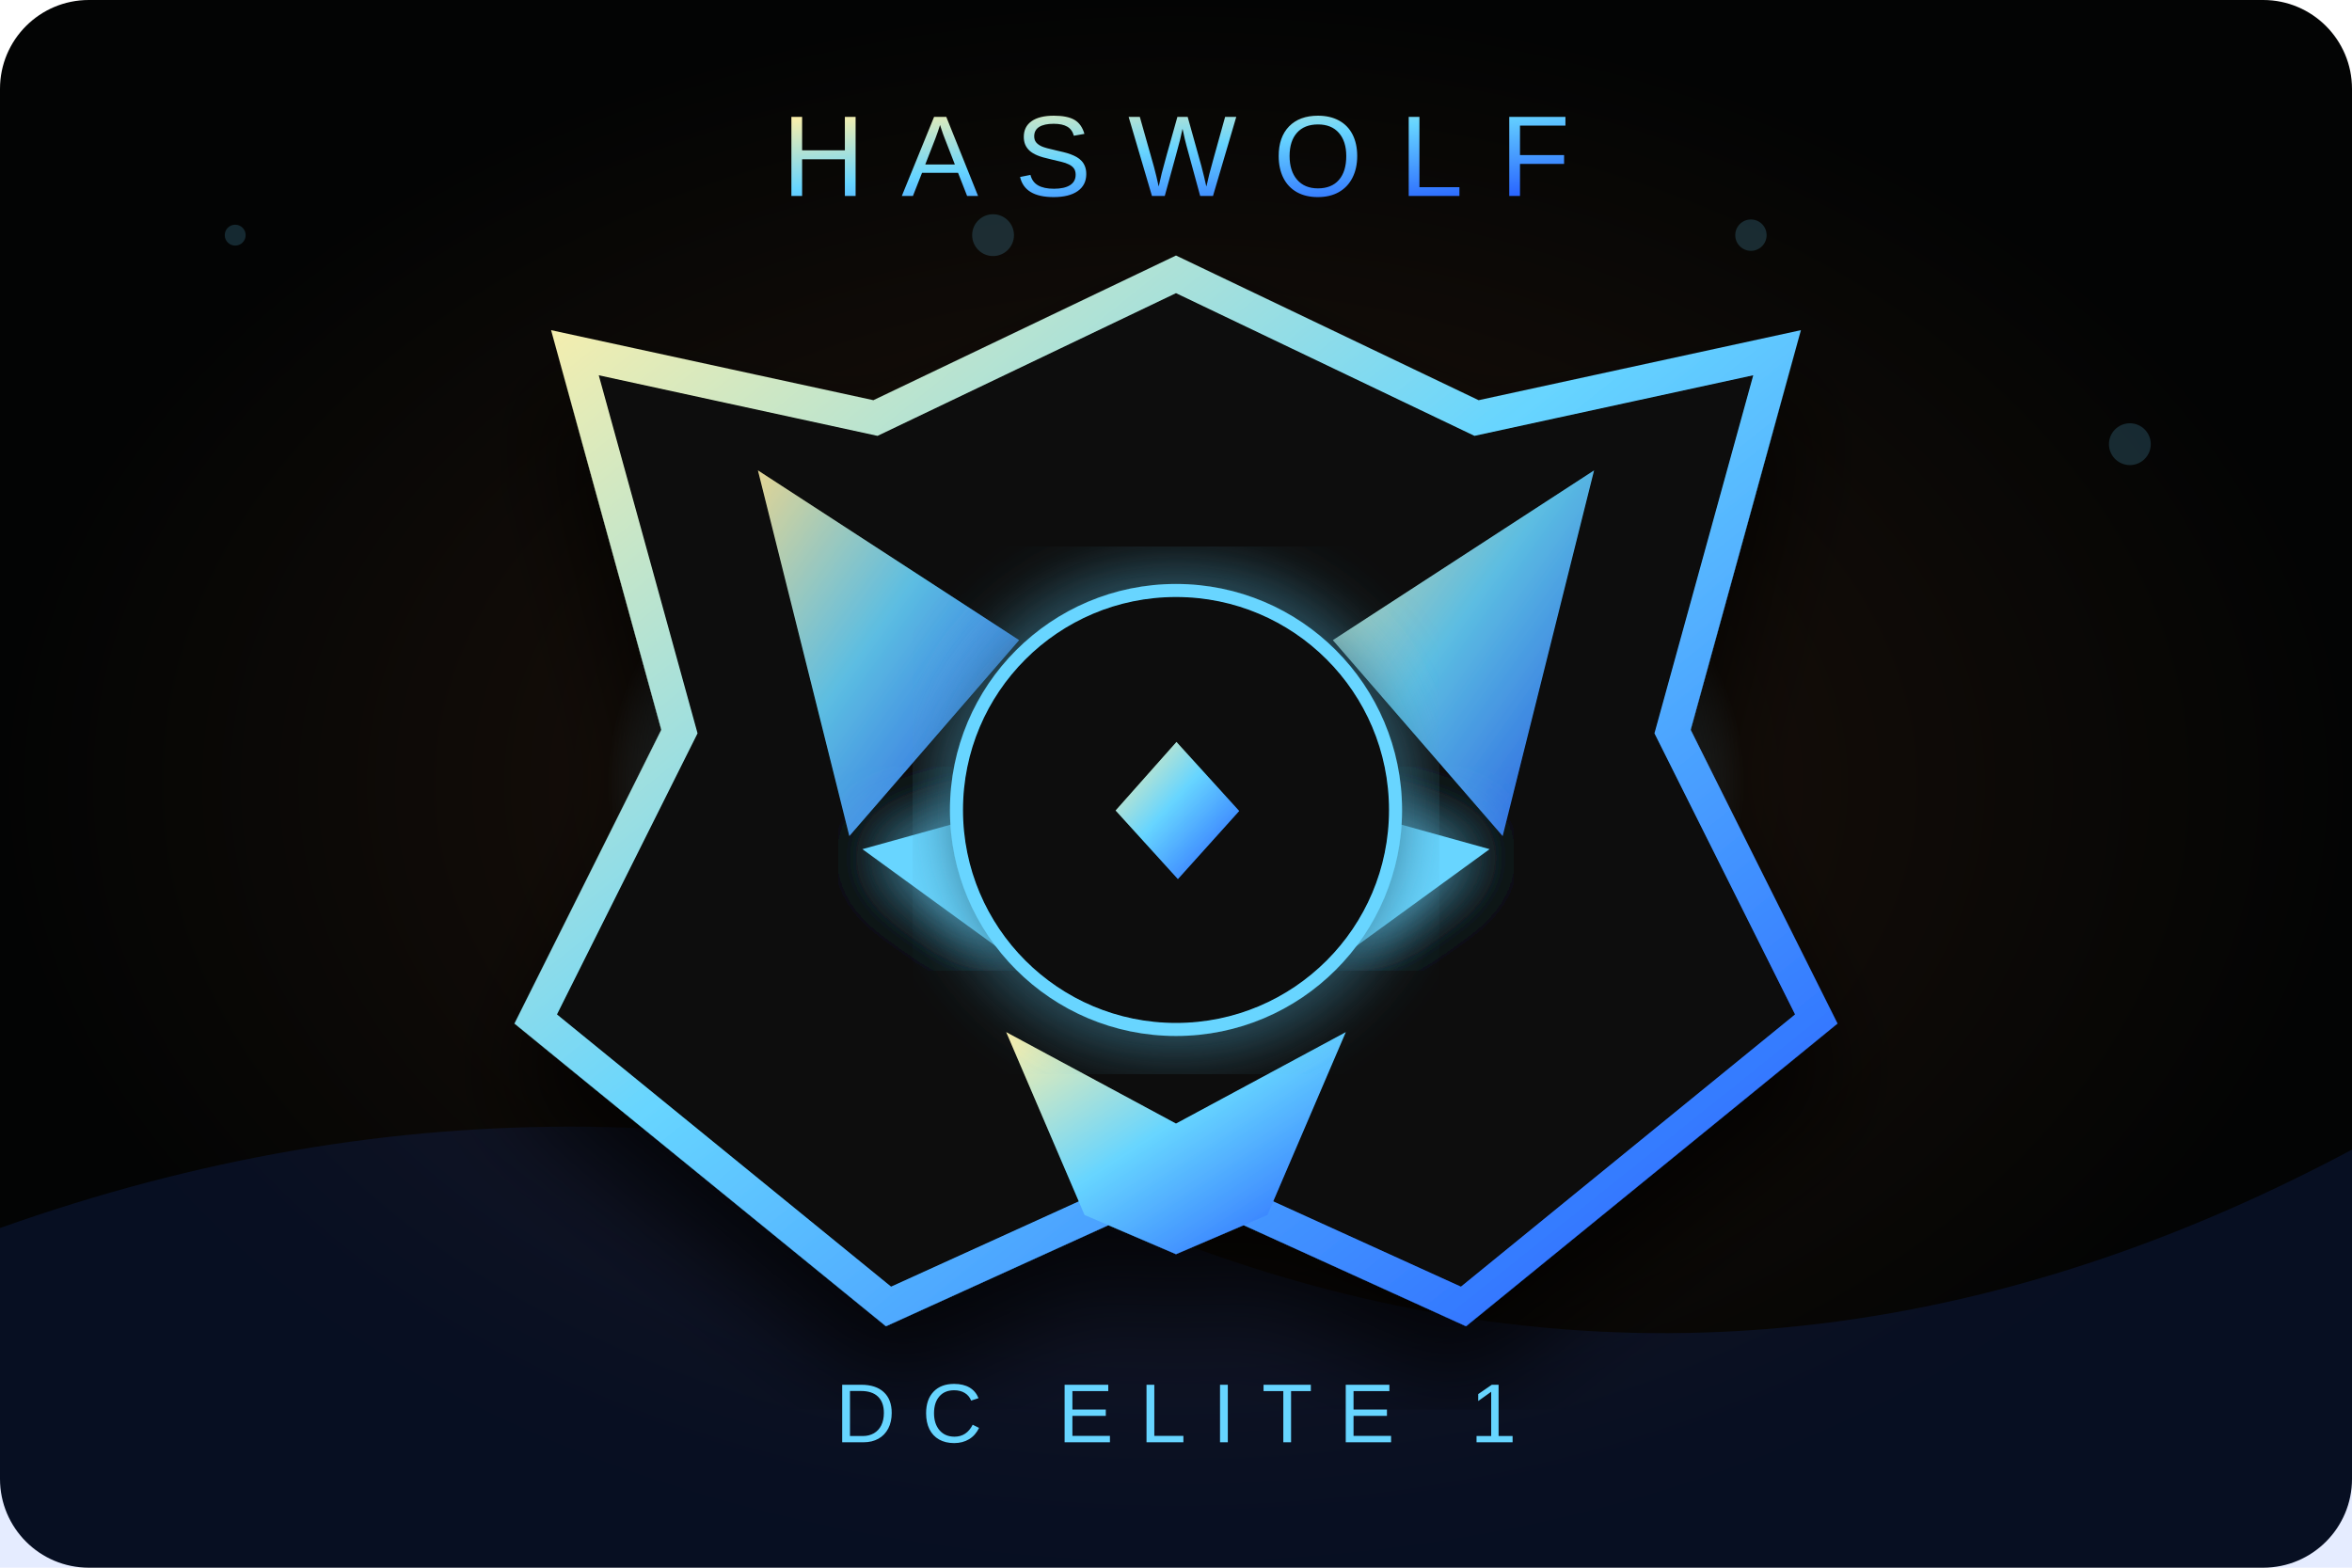
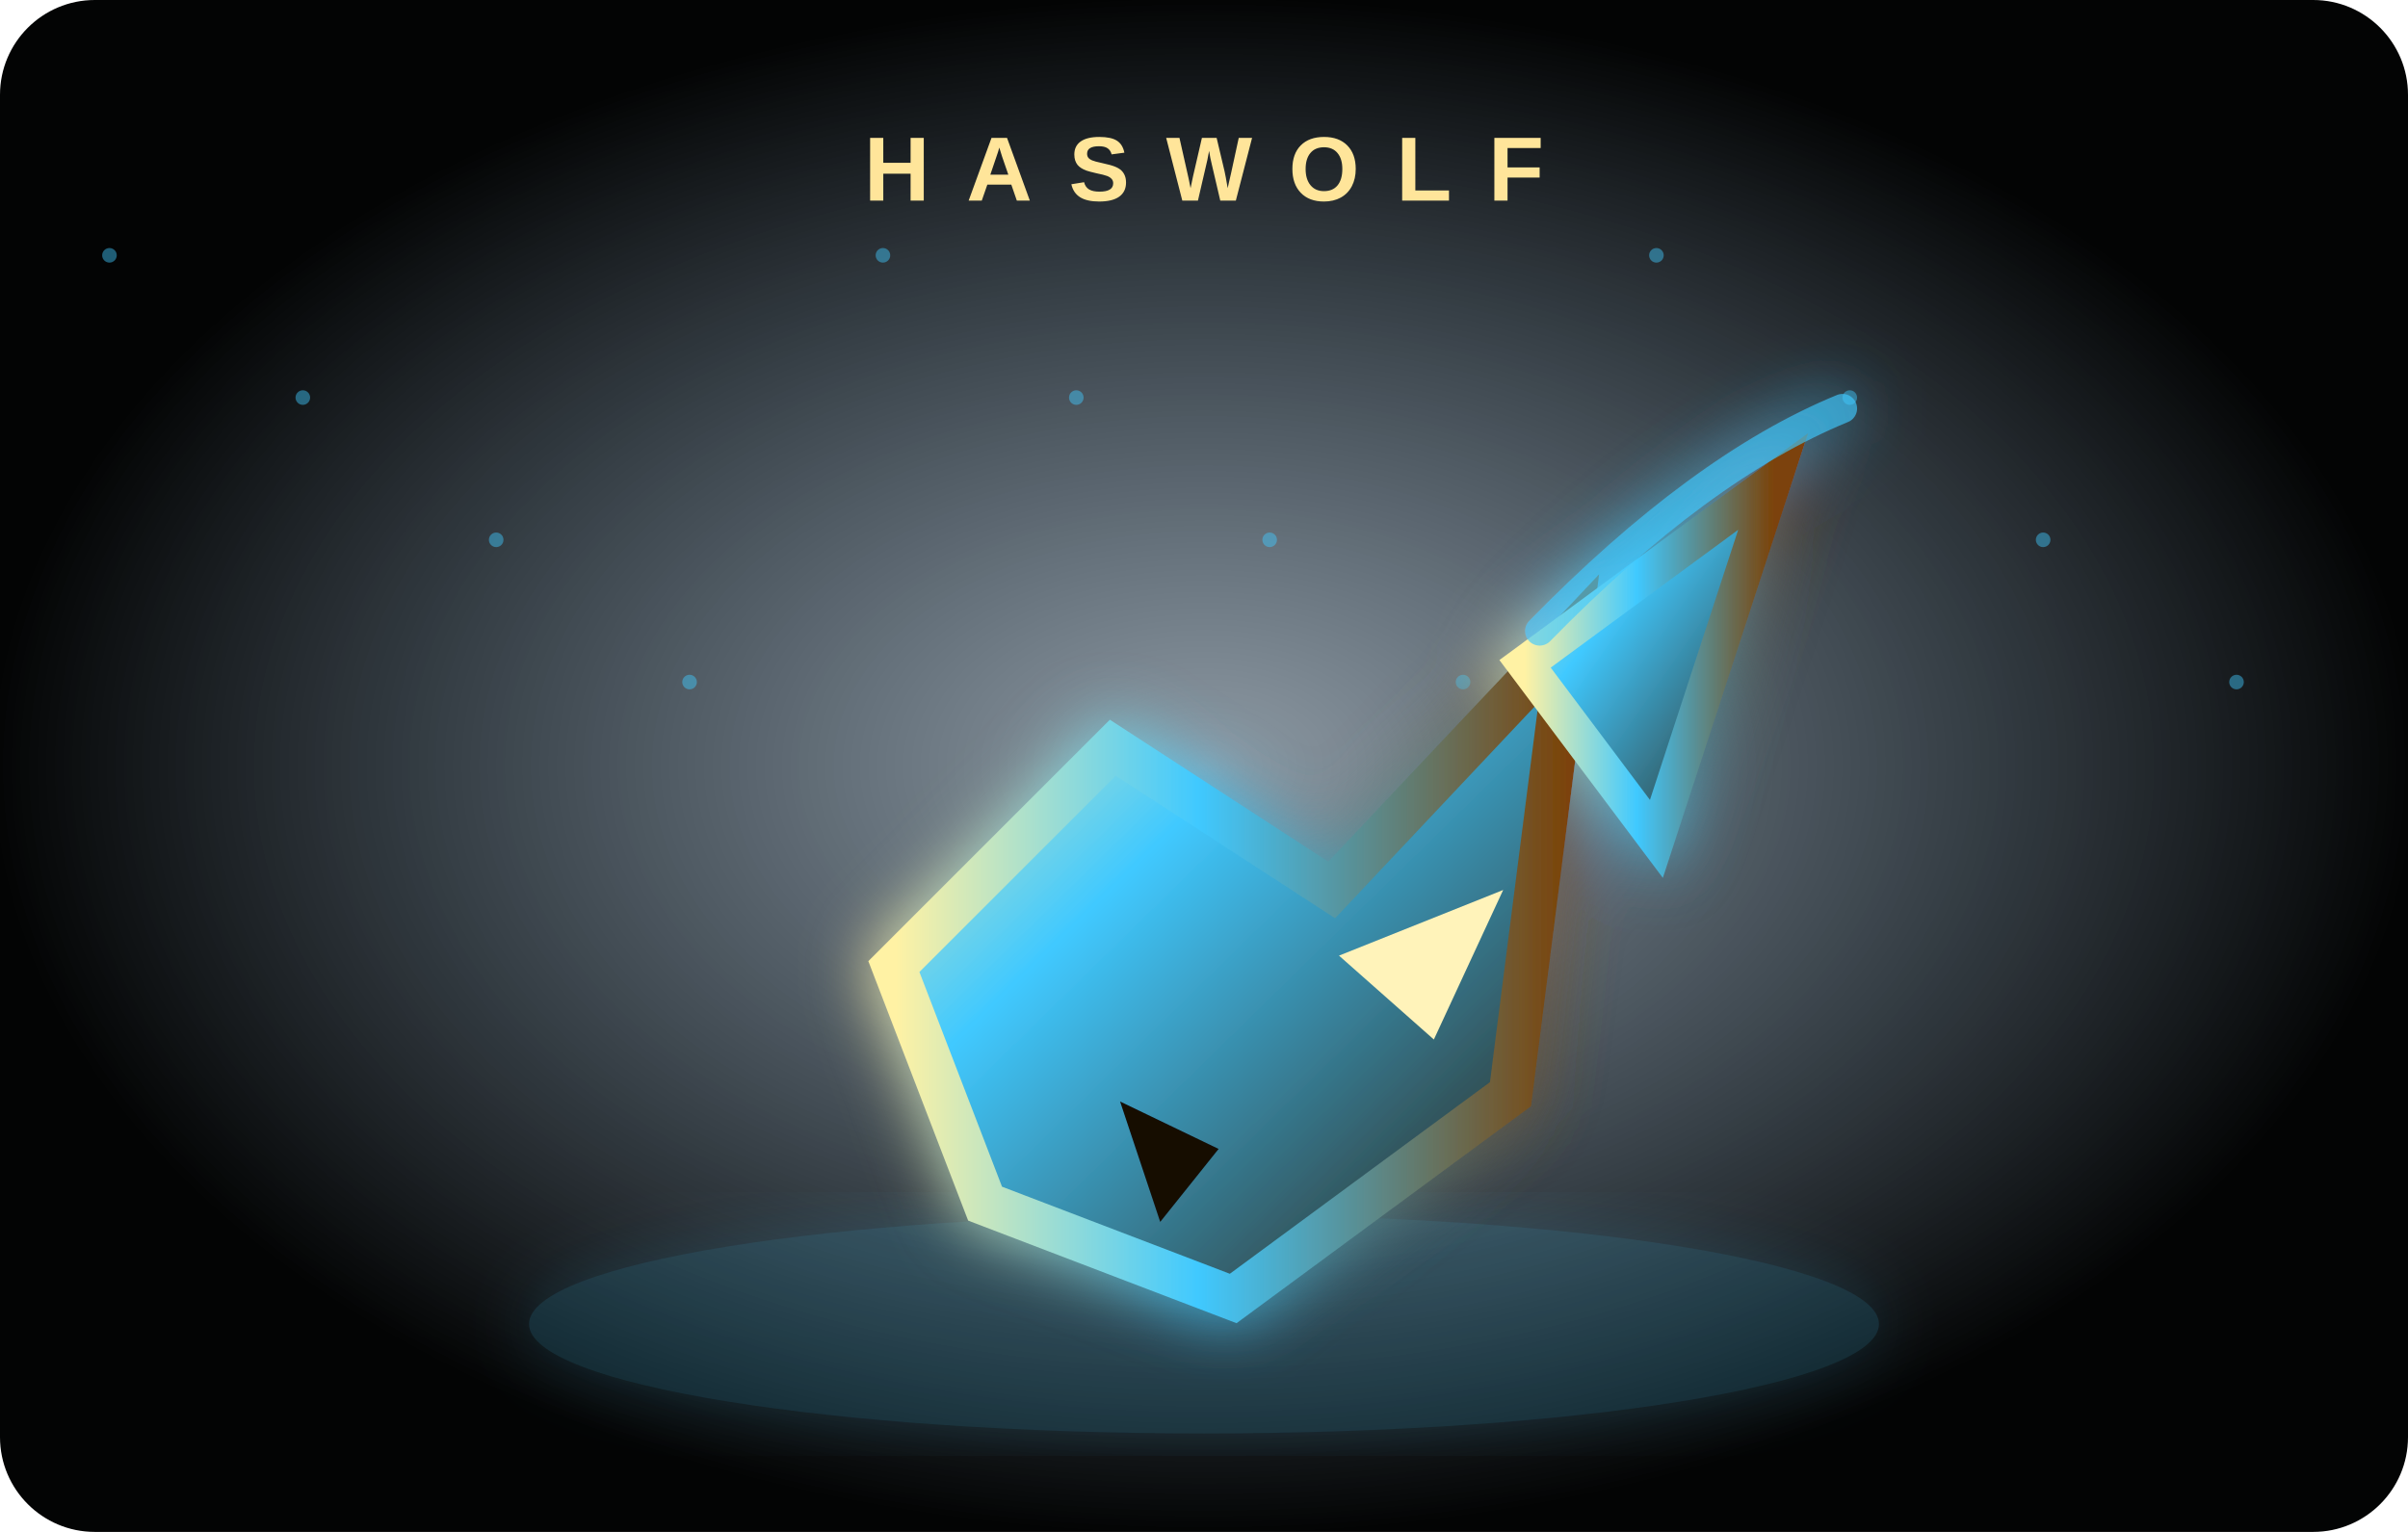
- <svg xmlns="http://www.w3.org/2000/svg" viewBox="0 0 900 600">
+ <svg xmlns="http://www.w3.org/2000/svg" viewBox="0 0 660 420">
  <defs>
    <radialGradient id="bg">
-       <stop stop-color="#67d5ff" stop-opacity=".34" />
-       <stop offset=".48" stop-color="#130d08" />
+       <stop stop-color="#031e35" stop-opacity=".45" />
      <stop offset="1" stop-color="#030404" />
    </radialGradient>
-     <linearGradient id="gold" x2="1" y2="1">
+     <linearGradient id="fur" x1="0" y1="0" x2="1" y2="1">
      <stop stop-color="#fff0a8" />
-       <stop offset=".45" stop-color="#67d5ff" />
-       <stop offset="1" stop-color="#245cff" />
+       <stop offset=".35" stop-color="#40c9ff" />
+       <stop offset="1" stop-color="#2b1604" />
+     </linearGradient>
+     <linearGradient id="gold">
+       <stop stop-color="#fff2a4" />
+       <stop offset=".45" stop-color="#40c9ff" />
+       <stop offset="1" stop-color="#7b4308" />
    </linearGradient>
    <filter id="glow">
-       <feGaussianBlur stdDeviation="14" result="b" />
+       <feGaussianBlur stdDeviation="9" result="b" />
      <feMerge>
        <feMergeNode in="b" />
        <feMergeNode in="SourceGraphic" />
      </feMerge>
    </filter>
-     <filter id="shadow">
-       <feDropShadow dx="0" dy="25" stdDeviation="18" flood-opacity=".75" />
-     </filter>
  </defs>
-   <rect width="900" height="600" rx="34" fill="url(#bg)" />
-   <path d="M0 470 Q225 390 450 475T900 440V600H0Z" fill="#245cff" opacity=".12" />
-   <g opacity=".18" fill="#67d5ff">
-     <circle cx="90" cy="90" r="4" />
-     <circle cx="235" cy="170" r="6" />
-     <circle cx="380" cy="90" r="8" />
-     <circle cx="525" cy="170" r="4" />
-     <circle cx="670" cy="90" r="6" />
-     <circle cx="815" cy="170" r="8" />
+   <rect width="660" height="420" rx="26" fill="url(#bg)" />
+   <g opacity=".45">
+     <circle cx="30" cy="70" r="2" fill="#40c9ff" />
+     <circle cx="83" cy="109" r="2" fill="#40c9ff" />
+     <circle cx="136" cy="148" r="2" fill="#40c9ff" />
+     <circle cx="189" cy="187" r="2" fill="#40c9ff" />
+     <circle cx="242" cy="70" r="2" fill="#40c9ff" />
+     <circle cx="295" cy="109" r="2" fill="#40c9ff" />
+     <circle cx="348" cy="148" r="2" fill="#40c9ff" />
+     <circle cx="401" cy="187" r="2" fill="#40c9ff" />
+     <circle cx="454" cy="70" r="2" fill="#40c9ff" />
+     <circle cx="507" cy="109" r="2" fill="#40c9ff" />
+     <circle cx="560" cy="148" r="2" fill="#40c9ff" />
+     <circle cx="613" cy="187" r="2" fill="#40c9ff" />
  </g>
-   <g filter="url(#shadow)">
-     <path d="M450 105 565 160 680 135 640 280 695 390 560 500 450 450 340 500 205 390 260 280 220 135 335 160Z" fill="#070808" stroke="url(#gold)" stroke-width="13" />
-     <path d="M290 180 390 245 325 320Z" fill="url(#gold)" opacity=".88" />
-     <path d="M610 180 510 245 575 320Z" fill="url(#gold)" opacity=".88" />
-     <path d="M330 325 420 300 385 365Z" fill="#67d5ff" filter="url(#glow)" />
-     <path d="M570 325 480 300 515 365Z" fill="#67d5ff" filter="url(#glow)" />
-     <path d="M385 395 450 430 515 395 485 465 450 480 415 465Z" fill="url(#gold)" />
+   <text x="330" y="55" text-anchor="middle" fill="#ffe59a" font-family="Arial" font-size="25" font-weight="900" letter-spacing="10">HASWOLF</text>
+   <ellipse cx="330" cy="363" rx="185" ry="30" fill="#40c9ff" opacity=".16" filter="url(#glow)" />
+   <g filter="url(#glow)">
+     <path d="M245 265 L305 205 365 244 430 175 414 300 338 356 270 330Z" fill="url(#fur)" stroke="url(#gold)" stroke-width="12" />
+     <path d="M418 182 L486 132 454 230Z" fill="url(#fur)" stroke="url(#gold)" stroke-width="10" />
+     <path d="M367 262 L412 244 393 285Z" fill="#fff3ba" />
+     <path d="M307 302 L334 315 318 335Z" fill="#120b05" />
+     <path d="M422 173 Q466 128 505 112" fill="none" stroke="#40c9ff" stroke-width="8" stroke-linecap="round" opacity=".65" />
  </g>
-   <text x="450" y="75" text-anchor="middle" fill="url(#gold)" font-size="44" font-family="Arial Black,Arial" letter-spacing="14">HASWOLF</text>
-   <g filter="url(#glow)">
-     <circle cx="450" cy="310" r="84" fill="#080909" stroke="#67d5ff" stroke-width="5" />
-     <text x="450" y="340" text-anchor="middle" fill="url(#gold)" font-size="90" font-family="Arial Black,Arial">◆</text>
-   </g>
-   <text x="450" y="552" text-anchor="middle" fill="#67d5ff" font-size="32" font-family="Arial Black,Arial" letter-spacing="10">DC ELITE 1</text>
</svg>
